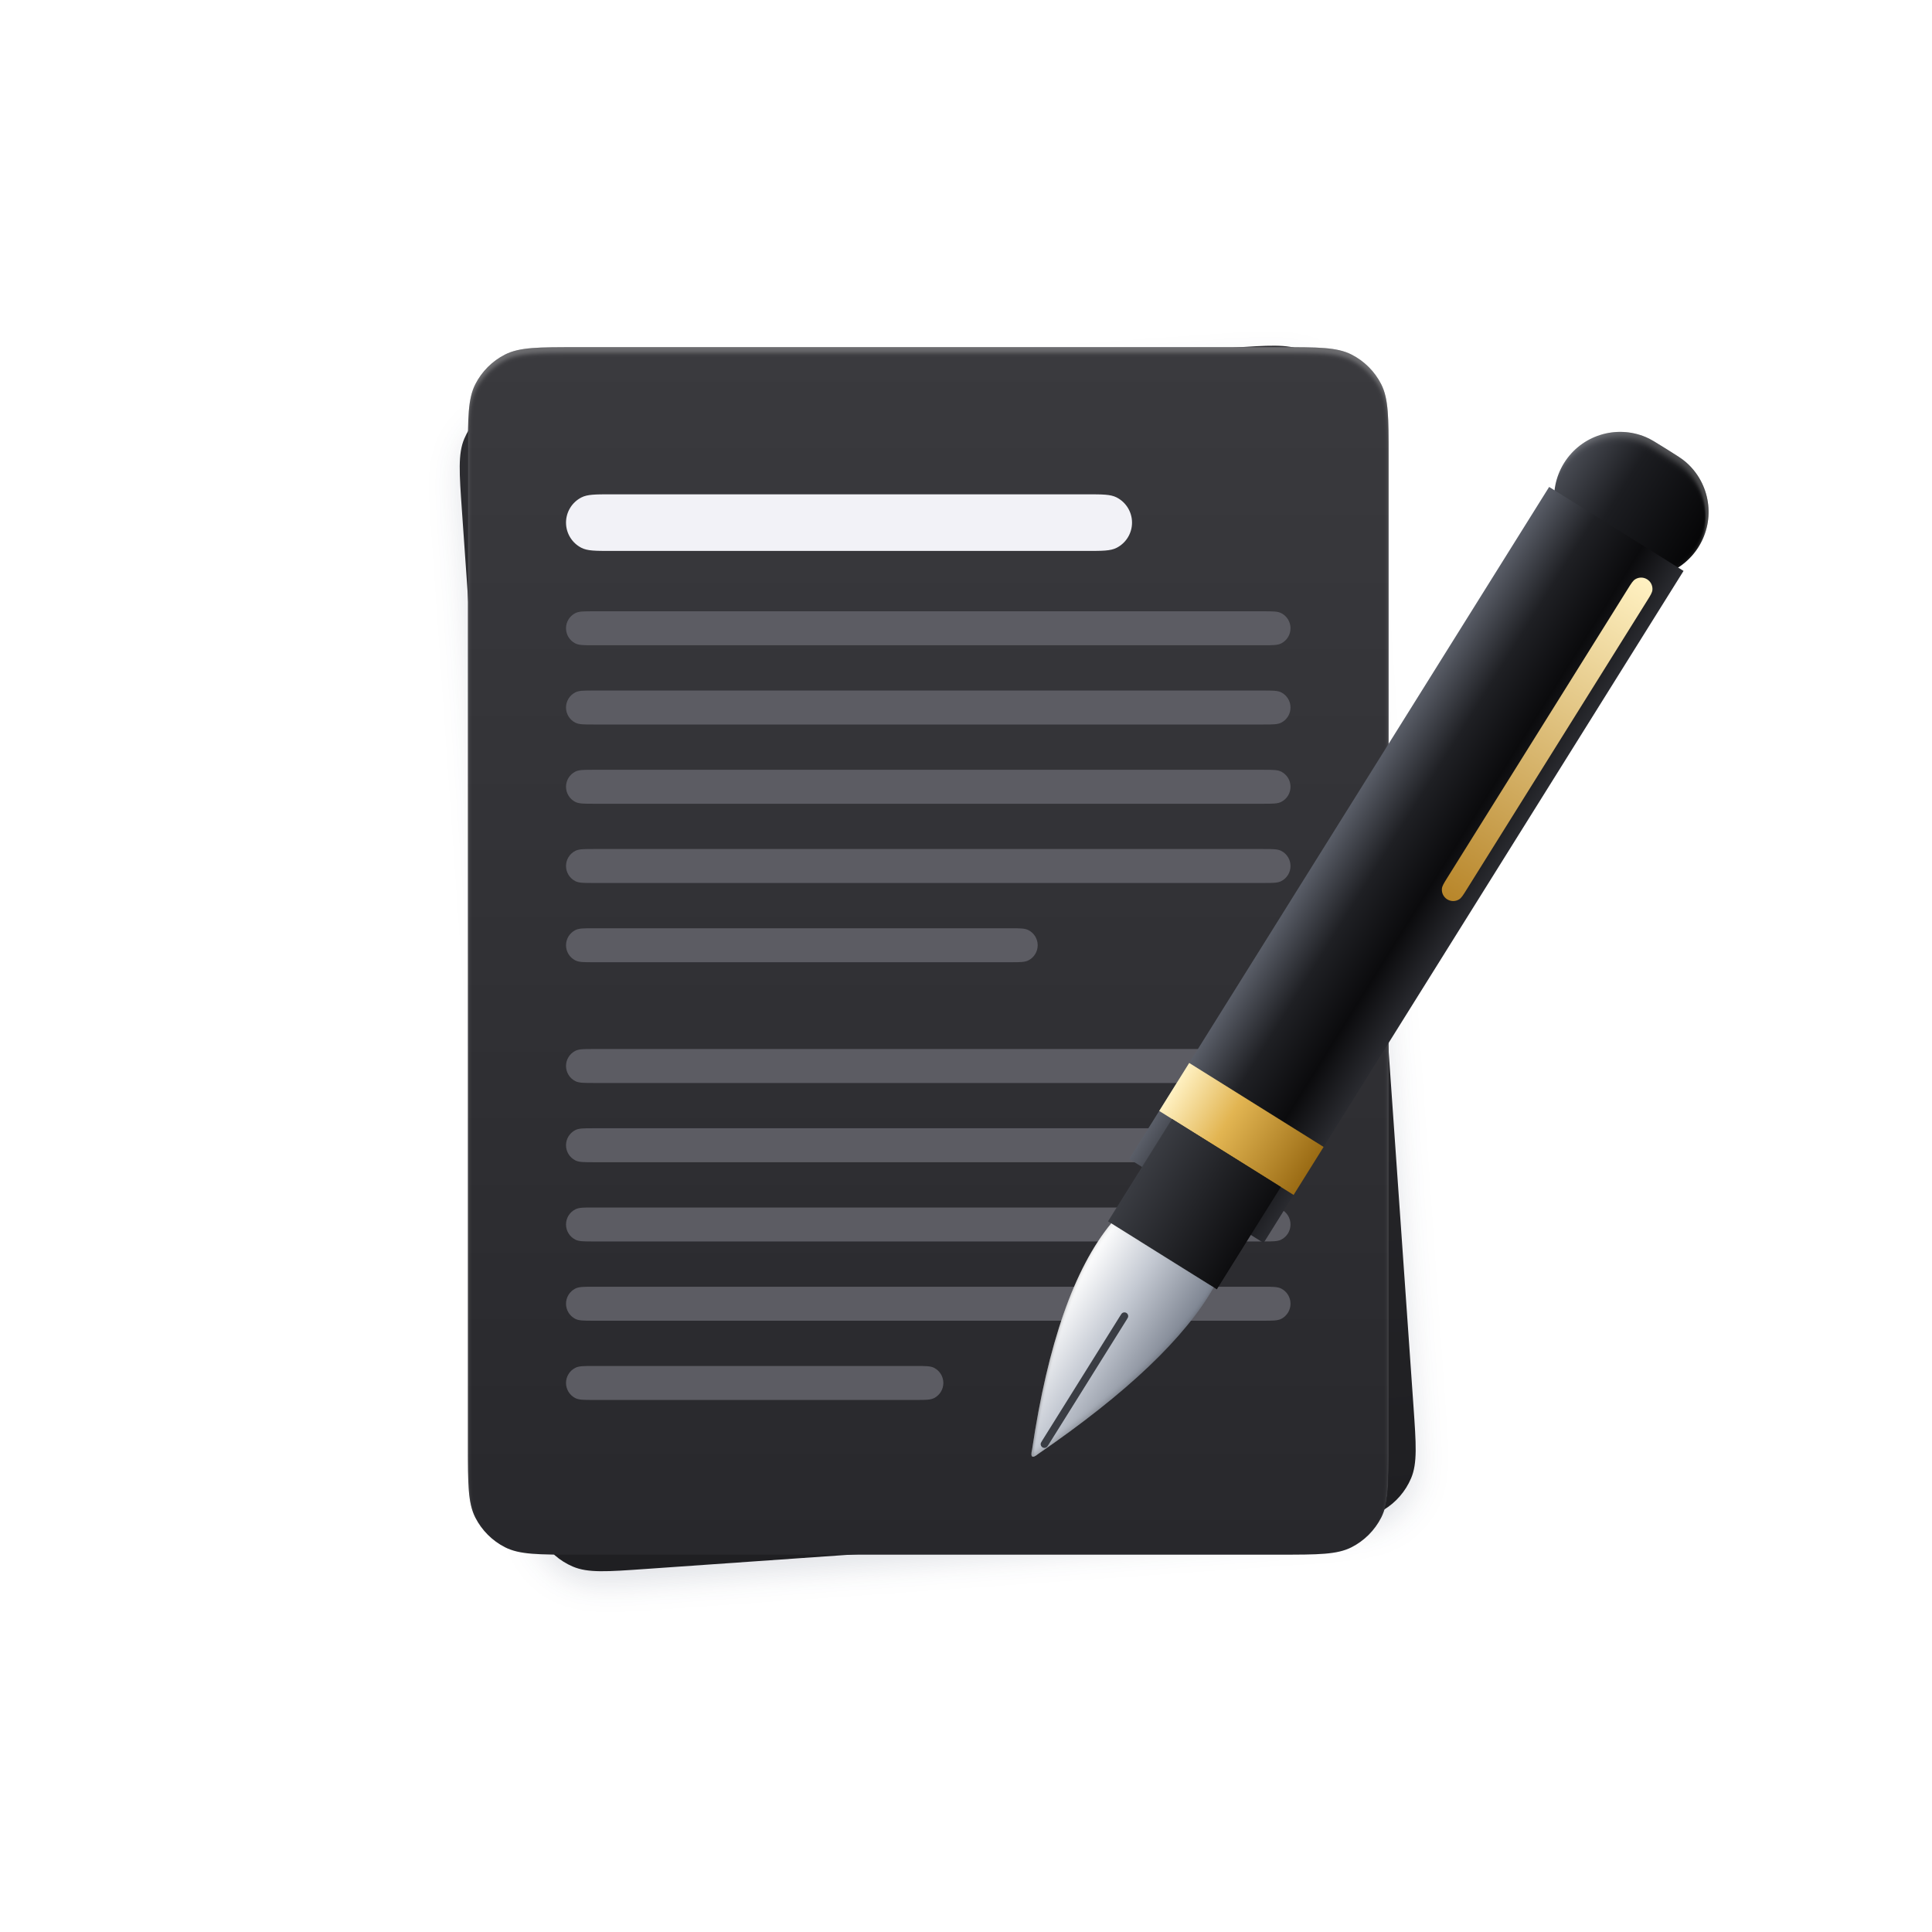
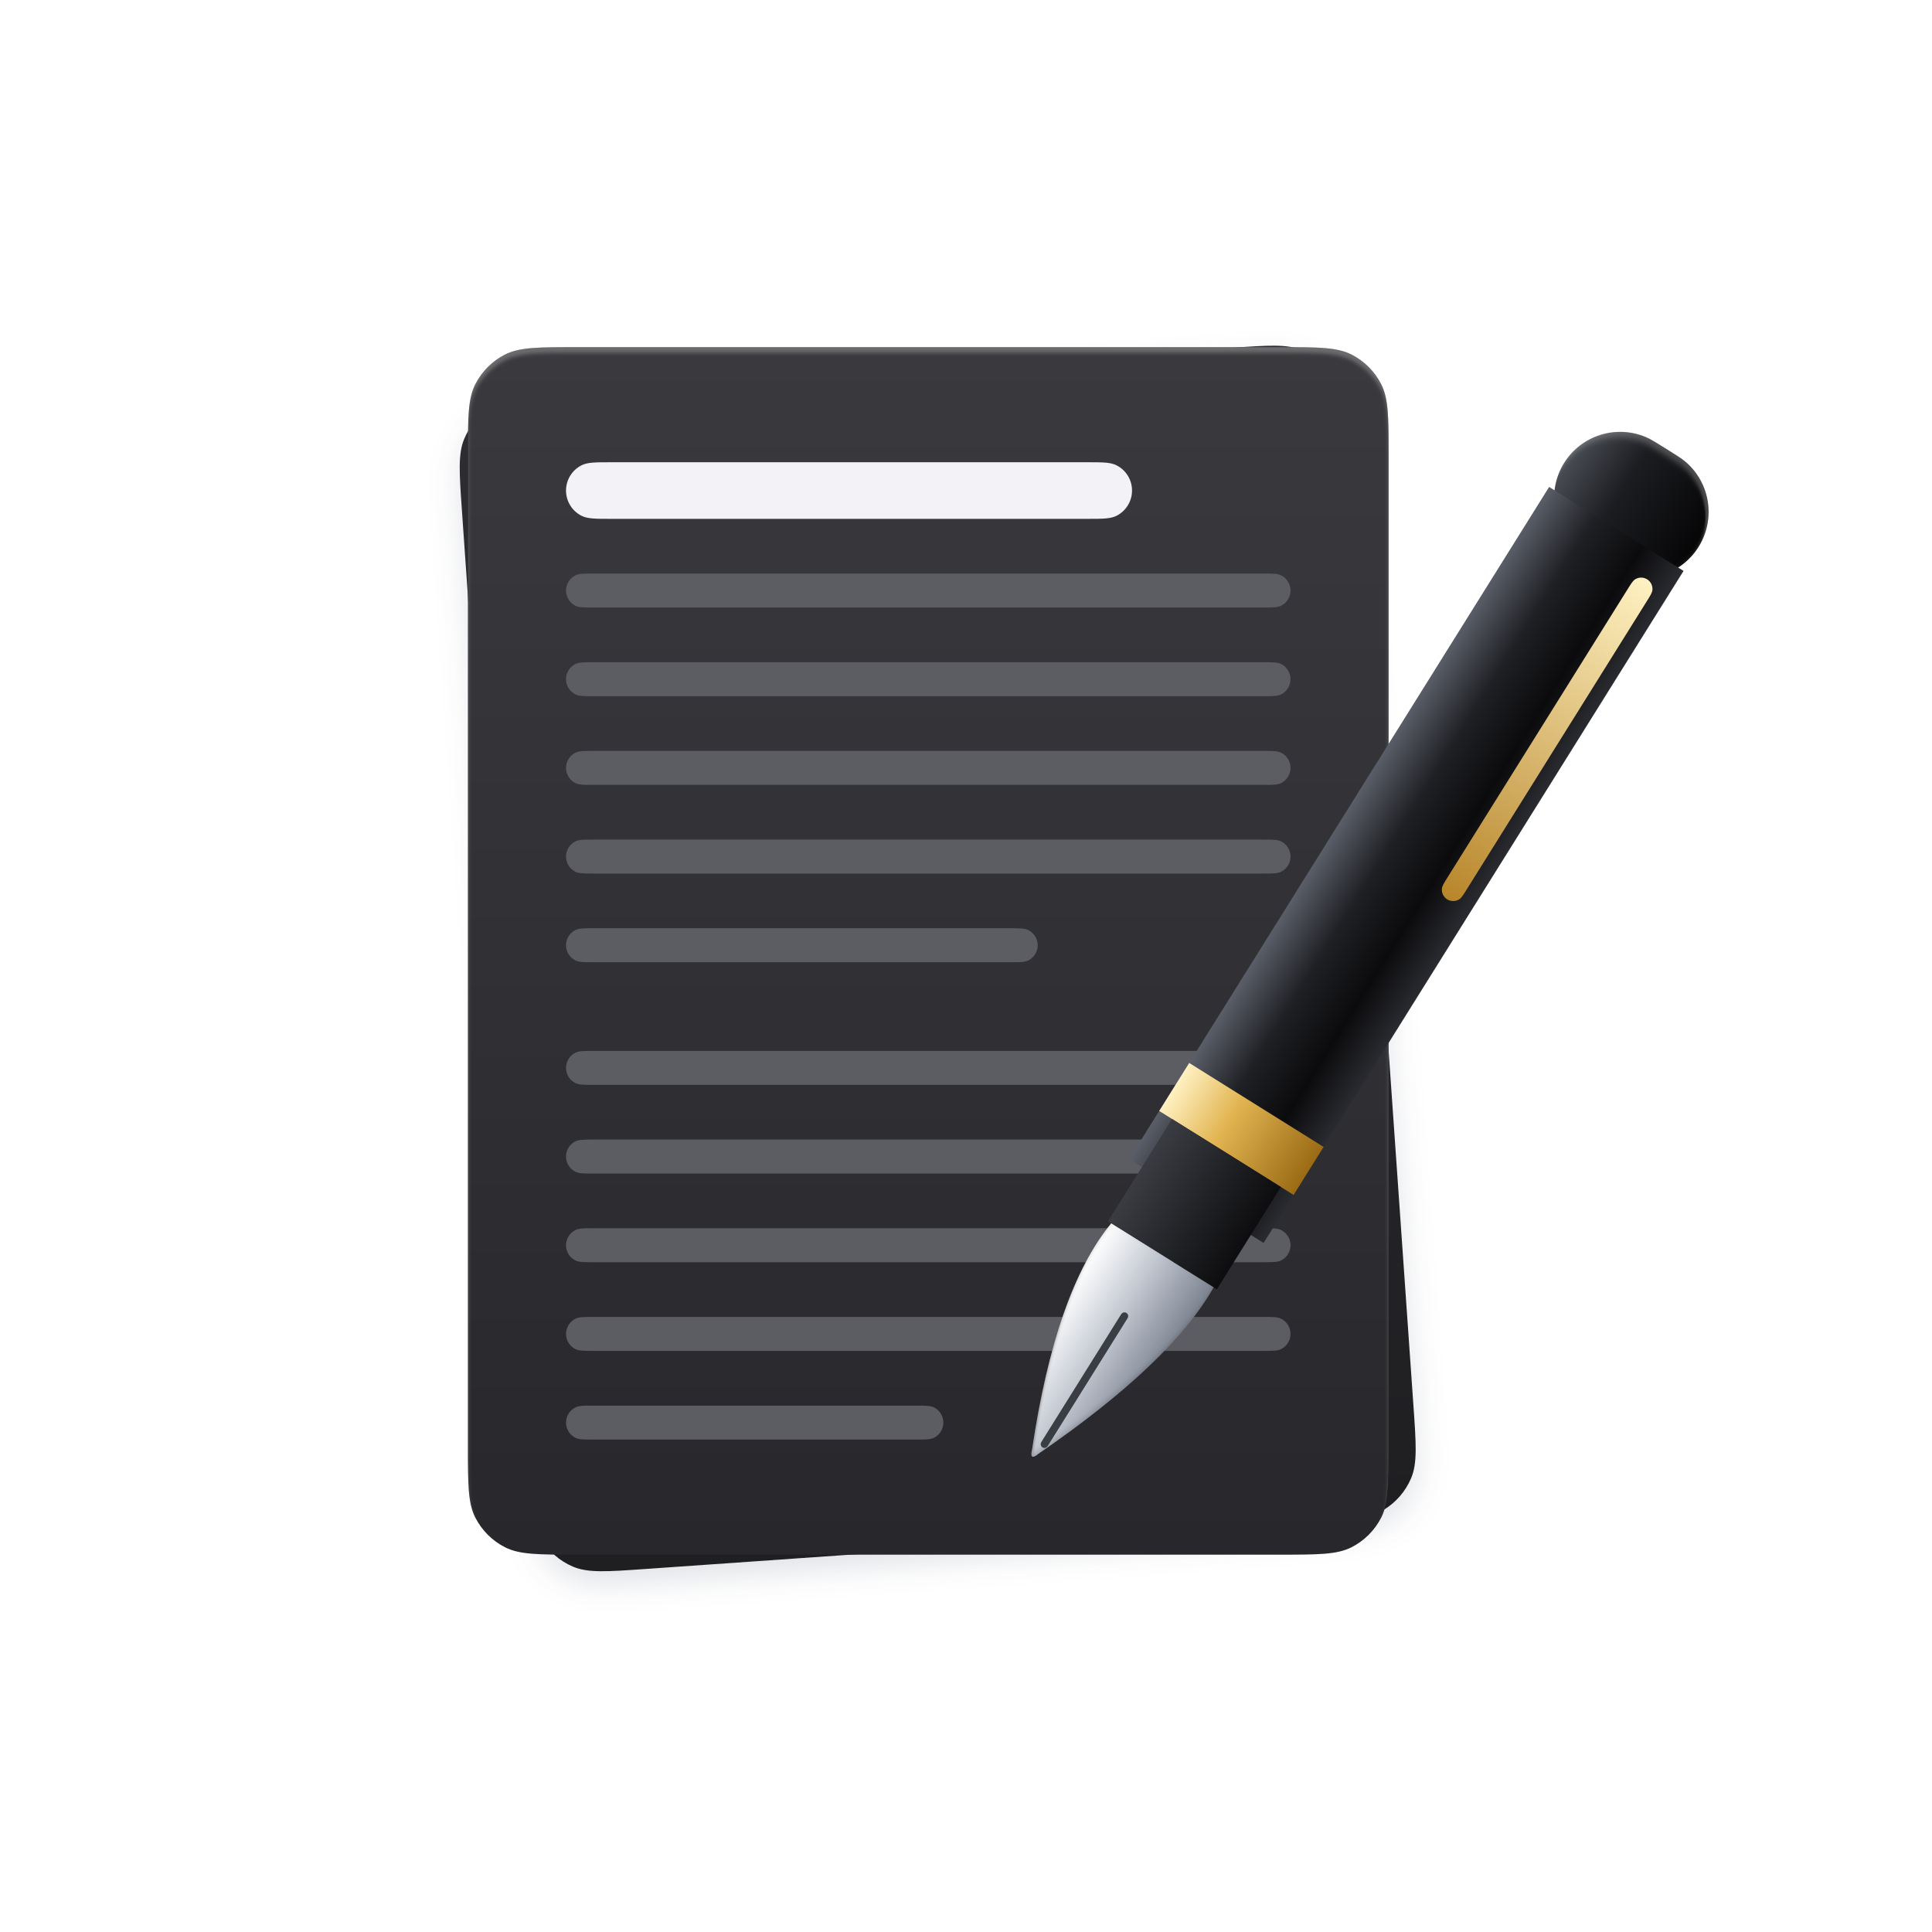
<svg xmlns="http://www.w3.org/2000/svg" xmlns:xlink="http://www.w3.org/1999/xlink" width="1024px" height="1024px" viewBox="0 0 1024 1024" version="1.1">
  <defs>
    <path d="M684.733,183.989 L684.818,184.006 C700.795,184.049 709.507,184.44 716.344,187.924 C723.117,191.375 728.625,196.883 732.076,203.656 C736,211.357 736,221.438 736,241.6 L735.999,394.236 L821.076,258.087 L823.936,259.875 C824.517,254.852 826.195,249.894 829.024,245.366 C838.148,230.766 856.534,224.968 872.382,231.695 C874.917,232.772 877.675,234.495 883.19,237.941 C888.704,241.387 891.462,243.11 893.541,244.917 C906.534,256.212 909.384,275.279 900.26,289.879 C897.431,294.408 893.71,298.089 889.45,300.813 L892.312,302.6 L735.999,552.75 L735.999,556.989 L749.174,745.388 C750.58,765.5 751.283,775.557 747.906,783.512 C745.012,790.331 740.087,796.086 733.809,799.999 C733.34,801.548 732.769,802.983 732.076,804.344 C728.625,811.117 723.117,816.625 716.344,820.076 C708.643,824 698.562,824 678.4,824 L450.693,823.999 L341.796,831.615 C321.683,833.021 311.627,833.724 303.671,830.347 C299.975,828.778 296.591,826.613 293.644,823.958 C281.106,823.809 273.658,823.134 267.656,820.076 C260.883,816.625 255.375,811.117 251.924,804.344 C248,796.643 248,786.562 248,766.4 L247.999,316.001 L244.826,270.612 C243.42,250.5 242.717,240.443 246.094,232.488 C246.669,231.131 247.326,229.817 248.057,228.551 C248.233,216.669 248.956,209.482 251.924,203.656 C255.375,196.883 260.883,191.375 267.656,187.924 C275.357,184 285.438,184 305.6,184 L657.767,184 C668.698,183.257 676.294,182.885 682.267,183.609 Z" id="path-1" />
    <linearGradient x1="50%" y1="0%" x2="50%" y2="100%" id="linearGradient-2">
      <stop stop-color="#2E2E32" offset="0%" />
      <stop stop-color="#1F1F22" offset="100%" />
    </linearGradient>
    <path d="M78.792,15.633 L433.592,15.633 C453.753,15.633 463.834,15.633 471.535,19.557 C478.309,23.008 483.816,28.515 487.268,35.289 C491.192,42.99 491.192,53.071 491.192,73.233 L491.192,582.033 C491.192,602.195 491.192,612.276 487.268,619.976 C483.816,626.75 478.309,632.258 471.535,635.709 C463.834,639.633 453.753,639.633 433.592,639.633 L78.792,639.633 C58.63,639.633 48.549,639.633 40.848,635.709 C34.074,632.258 28.567,626.75 25.115,619.976 C21.192,612.276 21.192,602.195 21.192,582.033 L21.192,73.233 C21.192,53.071 21.192,42.99 25.115,35.289 C28.567,28.515 34.074,23.008 40.848,19.557 C48.549,15.633 58.63,15.633 78.792,15.633 Z" id="path-3" />
    <filter x="-5.9%" y="-3.3%" width="111.7%" height="108.8%" filterUnits="objectBoundingBox" id="filter-4">
      <feOffset dx="0" dy="7" in="SourceAlpha" result="shadowOffsetOuter1" />
      <feGaussianBlur stdDeviation="8" in="shadowOffsetOuter1" result="shadowBlurOuter1" />
      <feColorMatrix values="0 0 0 0 0.106   0 0 0 0 0.165   0 0 0 0 0.29  0 0 0 0.129 0" type="matrix" in="shadowBlurOuter1" />
    </filter>
    <linearGradient x1="50%" y1="0%" x2="50%" y2="100%" id="linearGradient-5">
      <stop stop-color="#3A3A3E" offset="0%" />
      <stop stop-color="#28282C" offset="100%" />
    </linearGradient>
    <path d="M64.792,3.633 L437.592,3.633 C457.753,3.633 467.834,3.633 475.535,7.557 C482.309,11.008 487.816,16.515 491.268,23.289 C495.192,30.99 495.192,41.071 495.192,61.233 L495.192,586.033 C495.192,606.195 495.192,616.276 491.268,623.976 C487.816,630.75 482.309,636.258 475.535,639.709 C467.834,643.633 457.753,643.633 437.592,643.633 L64.792,643.633 C44.63,643.633 34.549,643.633 26.848,639.709 C20.074,636.258 14.567,630.75 11.115,623.976 C7.192,616.276 7.192,606.195 7.192,586.033 L7.192,61.233 C7.192,41.071 7.192,30.99 11.115,23.289 C14.567,16.515 20.074,11.008 26.848,7.557 C34.549,3.633 44.63,3.633 64.792,3.633 Z" id="path-6" />
    <filter x="-0.5%" y="-0.4%" width="101.0%" height="100.8%" filterUnits="objectBoundingBox" id="filter-7">
      <feGaussianBlur stdDeviation="1" in="SourceAlpha" result="shadowBlurInner1" />
      <feOffset dx="0" dy="3" in="shadowBlurInner1" result="shadowOffsetInner1" />
      <feComposite in="shadowOffsetInner1" in2="SourceAlpha" operator="arithmetic" k2="-1" k3="1" result="shadowInnerInner1" />
      <feColorMatrix values="0 0 0 0 1   0 0 0 0 1   0 0 0 0 1  0 0 0 0.251 0" type="matrix" in="shadowInnerInner1" />
    </filter>
    <linearGradient x1="0%" y1="50%" x2="100%" y2="50%" id="linearGradient-8">
      <stop stop-color="#4A4D55" offset="0%" />
      <stop stop-color="#1C1D21" offset="40%" />
      <stop stop-color="#050506" offset="100%" />
    </linearGradient>
    <path d="M42,0 C48.503,0 51.755,0 54.475,0.431 C71.479,3.124 84,17.784 84,35 C84,52.216 71.479,66.876 54.475,69.569 C51.755,70 48.503,70 42,70 C35.497,70 32.245,70 29.525,69.569 C12.521,66.876 0,52.216 0,35 C0,17.784 12.521,3.124 29.525,0.431 C32.245,0 35.497,0 42,0 Z" id="path-9" />
    <filter x="-3.6%" y="-4.3%" width="107.1%" height="108.6%" filterUnits="objectBoundingBox" id="filter-10">
      <feGaussianBlur stdDeviation="1.5" in="SourceAlpha" result="shadowBlurInner1" />
      <feOffset dx="0" dy="3" in="shadowBlurInner1" result="shadowOffsetInner1" />
      <feComposite in="shadowOffsetInner1" in2="SourceAlpha" operator="arithmetic" k2="-1" k3="1" result="shadowInnerInner1" />
      <feColorMatrix values="0 0 0 0 1   0 0 0 0 1   0 0 0 0 1  0 0 0 0.251 0" type="matrix" in="shadowInnerInner1" />
    </filter>
    <linearGradient x1="0%" y1="50%" x2="100%" y2="50%" id="linearGradient-11">
      <stop stop-color="#5A5E68" offset="0%" />
      <stop stop-color="#1F2024" offset="35%" />
      <stop stop-color="#0B0B0D" offset="70%" />
      <stop stop-color="#2A2B30" offset="100%" />
    </linearGradient>
    <linearGradient x1="0%" y1="50%" x2="100%" y2="50%" id="linearGradient-12">
      <stop stop-color="#FFF1C2" offset="0%" />
      <stop stop-color="#E2B552" offset="40%" />
      <stop stop-color="#9A6B14" offset="100%" />
    </linearGradient>
    <linearGradient x1="0%" y1="50%" x2="100%" y2="50%" id="linearGradient-13">
      <stop stop-color="#3A3C42" offset="0%" />
      <stop stop-color="#0D0D0F" offset="100%" />
    </linearGradient>
    <linearGradient x1="0%" y1="50%" x2="100%" y2="50%" id="linearGradient-14">
      <stop stop-color="#FFFFFF" offset="0%" />
      <stop stop-color="#C5CAD3" offset="45%" />
      <stop stop-color="#7C8390" offset="100%" />
    </linearGradient>
    <path d="M10,504 L74,504 C75.333,534.667 64.667,576 42,628 C40.667,632 39.333,632 38,628 C15.333,576 6,534.667 10,504 Z" id="path-15" />
    <filter x="-3.8%" y="-2.0%" width="107.7%" height="103.9%" filterUnits="objectBoundingBox" id="filter-16">
      <feGaussianBlur stdDeviation="1.5" in="SourceAlpha" result="shadowBlurInner1" />
      <feOffset dx="0" dy="-2" in="shadowBlurInner1" result="shadowOffsetInner1" />
      <feComposite in="shadowOffsetInner1" in2="SourceAlpha" operator="arithmetic" k2="-1" k3="1" result="shadowInnerInner1" />
      <feColorMatrix values="0 0 0 0 0   0 0 0 0 0   0 0 0 0 0  0 0 0 0.2 0" type="matrix" in="shadowInnerInner1" />
    </filter>
    <linearGradient x1="50%" y1="0%" x2="50%" y2="100%" id="linearGradient-17">
      <stop stop-color="#FFF1C2" offset="0%" />
      <stop stop-color="#B8862A" offset="100%" />
    </linearGradient>
  </defs>
  <g id="foreground-dark" stroke="none" fill="none" xlink:href="#path-1" fill-rule="evenodd" stroke-width="1">
    <g id="Glyph" transform="translate(240.8084, 180.3672)">
      <g id="Sheet-behind" transform="translate(256.1916, 327.6328) rotate(-4) translate(-256.1916, -327.6328)">
        <use fill="black" fill-opacity="1" filter="url(#filter-4)" xlink:href="#path-3" />
        <use fill="url(#linearGradient-2)" fill-rule="evenodd" xlink:href="#path-3" />
      </g>
      <g id="Sheet">
        <use fill="url(#linearGradient-5)" fill-rule="evenodd" xlink:href="#path-6" />
        <use fill="black" fill-opacity="1" filter="url(#filter-7)" xlink:href="#path-6" />
      </g>
-       <path d="M83.192,81.633 L335.192,81.633 C343.592,81.633 347.793,81.633 351.001,83.268 C356.027,85.828 359.192,90.992 359.192,96.633 C359.192,102.273 356.027,107.437 351.001,109.998 C347.793,111.633 343.592,111.633 335.192,111.633 L83.192,111.633 C74.791,111.633 70.59,111.633 67.382,109.998 C62.356,107.437 59.192,102.273 59.192,96.633 C59.192,90.992 62.356,85.828 67.382,83.268 C70.59,81.633 74.791,81.633 83.192,81.633 Z" id="Heading" fill="#F2F2F7" />
-       <path d="M73.592,143.633 L428.792,143.633 C433.832,143.633 436.352,143.633 438.277,144.614 C441.293,146.15 443.192,149.248 443.192,152.633 C443.192,156.017 441.293,159.115 438.277,160.652 C436.352,161.633 433.832,161.633 428.792,161.633 L73.592,161.633 C68.551,161.633 66.031,161.633 64.106,160.652 C61.09,159.115 59.192,156.017 59.192,152.633 C59.192,149.248 61.09,146.15 64.106,144.614 C66.031,143.633 68.551,143.633 73.592,143.633 Z" id="Text-1" fill="#5C5C63" />
-       <path d="M73.592,185.633 L428.792,185.633 C433.832,185.633 436.352,185.633 438.277,186.614 C441.293,188.15 443.192,191.248 443.192,194.633 C443.192,198.017 441.293,201.115 438.277,202.652 C436.352,203.633 433.832,203.633 428.792,203.633 L73.592,203.633 C68.551,203.633 66.031,203.633 64.106,202.652 C61.09,201.115 59.192,198.017 59.192,194.633 C59.192,191.248 61.09,188.15 64.106,186.614 C66.031,185.633 68.551,185.633 73.592,185.633 Z" id="Text-2" fill="#5C5C63" />
-       <path d="M73.592,227.633 L428.792,227.633 C433.832,227.633 436.352,227.633 438.277,228.614 C441.293,230.15 443.192,233.248 443.192,236.633 C443.192,240.017 441.293,243.115 438.277,244.652 C436.352,245.633 433.832,245.633 428.792,245.633 L73.592,245.633 C68.551,245.633 66.031,245.633 64.106,244.652 C61.09,243.115 59.192,240.017 59.192,236.633 C59.192,233.248 61.09,230.15 64.106,228.614 C66.031,227.633 68.551,227.633 73.592,227.633 Z" id="Text-3" fill="#5C5C63" />
-       <path d="M73.592,269.633 L428.792,269.633 C433.832,269.633 436.352,269.633 438.277,270.614 C441.293,272.15 443.192,275.248 443.192,278.633 C443.192,282.017 441.293,285.115 438.277,286.652 C436.352,287.633 433.832,287.633 428.792,287.633 L73.592,287.633 C68.551,287.633 66.031,287.633 64.106,286.652 C61.09,285.115 59.192,282.017 59.192,278.633 C59.192,275.248 61.09,272.15 64.106,270.614 C66.031,269.633 68.551,269.633 73.592,269.633 Z" id="Text-4" fill="#5C5C63" />
+       <path d="M83.192,64.633 L335.192,64.633 C343.592,64.633 347.793,64.633 351.001,66.268 C356.027,68.828 359.192,73.992 359.192,79.633 C359.192,85.273 356.027,90.437 351.001,92.998 C347.793,94.633 343.592,94.633 335.192,94.633 L83.192,94.633 C74.791,94.633 70.59,94.633 67.382,92.998 C62.356,90.437 59.192,85.273 59.192,79.633 C59.192,73.992 62.356,68.828 67.382,66.268 C70.59,64.633 74.791,64.633 83.192,64.633 Z" id="Heading" fill="#F2F2F7" />
+       <path d="M73.592,123.633 L428.792,123.633 C433.832,123.633 436.352,123.633 438.277,124.614 C441.293,126.15 443.192,129.248 443.192,132.633 C443.192,136.017 441.293,139.115 438.277,140.652 C436.352,141.633 433.832,141.633 428.792,141.633 L73.592,141.633 C68.551,141.633 66.031,141.633 64.106,140.652 C61.09,139.115 59.192,136.017 59.192,132.633 C59.192,129.248 61.09,126.15 64.106,124.614 C66.031,123.633 68.551,123.633 73.592,123.633 Z" id="Text-1" fill="#5C5C63" />
+       <path d="M73.592,170.633 L428.792,170.633 C433.832,170.633 436.352,170.633 438.277,171.614 C441.293,173.15 443.192,176.248 443.192,179.633 C443.192,183.017 441.293,186.115 438.277,187.652 C436.352,188.633 433.832,188.633 428.792,188.633 L73.592,188.633 C68.551,188.633 66.031,188.633 64.106,187.652 C61.09,186.115 59.192,183.017 59.192,179.633 C59.192,176.248 61.09,173.15 64.106,171.614 C66.031,170.633 68.551,170.633 73.592,170.633 Z" id="Text-2" fill="#5C5C63" />
+       <path d="M73.592,217.633 L428.792,217.633 C433.832,217.633 436.352,217.633 438.277,218.614 C441.293,220.15 443.192,223.248 443.192,226.633 C443.192,230.017 441.293,233.115 438.277,234.652 C436.352,235.633 433.832,235.633 428.792,235.633 L73.592,235.633 C68.551,235.633 66.031,235.633 64.106,234.652 C61.09,233.115 59.192,230.017 59.192,226.633 C59.192,223.248 61.09,220.15 64.106,218.614 C66.031,217.633 68.551,217.633 73.592,217.633 Z" id="Text-3" fill="#5C5C63" />
+       <path d="M73.592,264.633 L428.792,264.633 C433.832,264.633 436.352,264.633 438.277,265.614 C441.293,267.15 443.192,270.248 443.192,273.633 C443.192,277.017 441.293,280.115 438.277,281.652 C436.352,282.633 433.832,282.633 428.792,282.633 L73.592,282.633 C68.551,282.633 66.031,282.633 64.106,281.652 C61.09,280.115 59.192,277.017 59.192,273.633 C59.192,270.248 61.09,267.15 64.106,265.614 C66.031,264.633 68.551,264.633 73.592,264.633 Z" id="Text-4" fill="#5C5C63" />
      <path d="M73.592,311.633 L294.792,311.633 C299.832,311.633 302.352,311.633 304.277,312.614 C307.293,314.15 309.192,317.248 309.192,320.633 C309.192,324.017 307.293,327.115 304.277,328.652 C302.352,329.633 299.832,329.633 294.792,329.633 L73.592,329.633 C68.551,329.633 66.031,329.633 64.106,328.652 C61.09,327.115 59.192,324.017 59.192,320.633 C59.192,317.248 61.09,314.15 64.106,312.614 C66.031,311.633 68.551,311.633 73.592,311.633 Z" id="Text-5" fill="#5C5C63" />
-       <path d="M73.592,375.633 L428.792,375.633 C433.832,375.633 436.352,375.633 438.277,376.614 C441.293,378.15 443.192,381.248 443.192,384.633 C443.192,388.017 441.293,391.115 438.277,392.652 C436.352,393.633 433.832,393.633 428.792,393.633 L73.592,393.633 C68.551,393.633 66.031,393.633 64.106,392.652 C61.09,391.115 59.192,388.017 59.192,384.633 C59.192,381.248 61.09,378.15 64.106,376.614 C66.031,375.633 68.551,375.633 73.592,375.633 Z" id="Text-6" fill="#5C5C63" />
-       <path d="M73.592,417.633 L428.792,417.633 C433.832,417.633 436.352,417.633 438.277,418.614 C441.293,420.15 443.192,423.248 443.192,426.633 C443.192,430.017 441.293,433.115 438.277,434.652 C436.352,435.633 433.832,435.633 428.792,435.633 L73.592,435.633 C68.551,435.633 66.031,435.633 64.106,434.652 C61.09,433.115 59.192,430.017 59.192,426.633 C59.192,423.248 61.09,420.15 64.106,418.614 C66.031,417.633 68.551,417.633 73.592,417.633 Z" id="Text-7" fill="#5C5C63" />
-       <path d="M73.592,459.633 L428.792,459.633 C433.832,459.633 436.352,459.633 438.277,460.614 C441.293,462.15 443.192,465.248 443.192,468.633 C443.192,472.017 441.293,475.115 438.277,476.652 C436.352,477.633 433.832,477.633 428.792,477.633 L73.592,477.633 C68.551,477.633 66.031,477.633 64.106,476.652 C61.09,475.115 59.192,472.017 59.192,468.633 C59.192,465.248 61.09,462.15 64.106,460.614 C66.031,459.633 68.551,459.633 73.592,459.633 Z" id="Text-8" fill="#5C5C63" />
-       <path d="M73.592,501.633 L428.792,501.633 C433.832,501.633 436.352,501.633 438.277,502.614 C441.293,504.15 443.192,507.248 443.192,510.633 C443.192,514.017 441.293,517.115 438.277,518.652 C436.352,519.633 433.832,519.633 428.792,519.633 L73.592,519.633 C68.551,519.633 66.031,519.633 64.106,518.652 C61.09,517.115 59.192,514.017 59.192,510.633 C59.192,507.248 61.09,504.15 64.106,502.614 C66.031,501.633 68.551,501.633 73.592,501.633 Z" id="Text-9" fill="#5C5C63" />
-       <path d="M73.592,543.633 L244.792,543.633 C249.832,543.633 252.352,543.633 254.277,544.614 C257.293,546.15 259.192,549.248 259.192,552.633 C259.192,556.017 257.293,559.115 254.277,560.652 C252.352,561.633 249.832,561.633 244.792,561.633 L73.592,561.633 C68.551,561.633 66.031,561.633 64.106,560.652 C61.09,559.115 59.192,556.017 59.192,552.633 C59.192,549.248 61.09,546.15 64.106,544.614 C66.031,543.633 68.551,543.633 73.592,543.633 Z" id="Text-10" fill="#5C5C63" />
+       <path d="M73.592,376.633 L428.792,376.633 C433.832,376.633 436.352,376.633 438.277,377.614 C441.293,379.15 443.192,382.248 443.192,385.633 C443.192,389.017 441.293,392.115 438.277,393.652 C436.352,394.633 433.832,394.633 428.792,394.633 L73.592,394.633 C68.551,394.633 66.031,394.633 64.106,393.652 C61.09,392.115 59.192,389.017 59.192,385.633 C59.192,382.248 61.09,379.15 64.106,377.614 C66.031,376.633 68.551,376.633 73.592,376.633 Z" id="Text-6" fill="#5C5C63" />
+       <path d="M73.592,423.633 L428.792,423.633 C433.832,423.633 436.352,423.633 438.277,424.614 C441.293,426.15 443.192,429.248 443.192,432.633 C443.192,436.017 441.293,439.115 438.277,440.652 C436.352,441.633 433.832,441.633 428.792,441.633 L73.592,441.633 C68.551,441.633 66.031,441.633 64.106,440.652 C61.09,439.115 59.192,436.017 59.192,432.633 C59.192,429.248 61.09,426.15 64.106,424.614 C66.031,423.633 68.551,423.633 73.592,423.633 Z" id="Text-7" fill="#5C5C63" />
+       <path d="M73.592,470.633 L428.792,470.633 C433.832,470.633 436.352,470.633 438.277,471.614 C441.293,473.15 443.192,476.248 443.192,479.633 C443.192,483.017 441.293,486.115 438.277,487.652 C436.352,488.633 433.832,488.633 428.792,488.633 L73.592,488.633 C68.551,488.633 66.031,488.633 64.106,487.652 C61.09,486.115 59.192,483.017 59.192,479.633 C59.192,476.248 61.09,473.15 64.106,471.614 C66.031,470.633 68.551,470.633 73.592,470.633 Z" id="Text-8" fill="#5C5C63" />
+       <path d="M73.592,517.633 L428.792,517.633 C433.832,517.633 436.352,517.633 438.277,518.614 C441.293,520.15 443.192,523.248 443.192,526.633 C443.192,530.017 441.293,533.115 438.277,534.652 C436.352,535.633 433.832,535.633 428.792,535.633 L73.592,535.633 C68.551,535.633 66.031,535.633 64.106,534.652 C61.09,533.115 59.192,530.017 59.192,526.633 C59.192,523.248 61.09,520.15 64.106,518.614 C66.031,517.633 68.551,517.633 73.592,517.633 Z" id="Text-9" fill="#5C5C63" />
+       <path d="M73.592,564.633 L244.792,564.633 C249.832,564.633 252.352,564.633 254.277,565.614 C257.293,567.15 259.192,570.248 259.192,573.633 C259.192,577.017 257.293,580.115 254.277,581.652 C252.352,582.633 249.832,582.633 244.792,582.633 L73.592,582.633 C68.551,582.633 66.031,582.633 64.106,581.652 C61.09,580.115 59.192,577.017 59.192,573.633 C59.192,570.248 61.09,567.15 64.106,565.614 C66.031,564.633 68.551,564.633 73.592,564.633 Z" id="Text-10" fill="#5C5C63" />
      <g id="Fountain-pen" transform="translate(475.1916, 325.1328) rotate(32) translate(-475.1916, -325.1328)translate(433.1916, 9.6328)">
        <g id="Cap-end">
          <use fill="url(#linearGradient-8)" fill-rule="evenodd" xlink:href="#path-9" />
          <use fill="black" fill-opacity="1" filter="url(#filter-10)" xlink:href="#path-9" />
        </g>
        <rect id="Barrel" fill="url(#linearGradient-11)" x="0" y="50" width="84" height="420" />
        <rect id="Band" fill="url(#linearGradient-12)" x="0" y="410" width="84" height="30" />
        <rect id="Section" fill="url(#linearGradient-13)" x="8" y="440" width="68" height="64" />
        <g id="Nib">
          <use fill="url(#linearGradient-14)" fill-rule="evenodd" xlink:href="#path-15" />
          <use fill="black" fill-opacity="1" filter="url(#filter-16)" xlink:href="#path-15" />
        </g>
        <path d="M42,540 C42.752,540 43.441,540.422 43.782,541.092 C44,541.52 44,542.08 44,543.2 L44,620.8 C44,621.92 44,622.48 43.782,622.908 C43.441,623.578 42.752,624 42,624 C41.248,624 40.559,623.578 40.218,622.908 C40,622.48 40,621.92 40,620.8 L40,543.2 C40,542.08 40,541.52 40.218,541.092 C40.559,540.422 41.248,540 42,540 Z" id="Nib-slit" fill="#3A3D44" />
        <path d="M70,64 C72.256,64 74.322,65.266 75.346,67.276 C76,68.56 76,70.24 76,73.6 L76,254.4 C76,257.76 76,259.44 75.346,260.724 C74.322,262.734 72.256,264 70,264 C67.744,264 65.678,262.734 64.654,260.724 C64,259.44 64,257.76 64,254.4 L64,73.6 C64,70.24 64,68.56 64.654,67.276 C65.678,65.266 67.744,64 70,64 Z" id="Clip" fill="url(#linearGradient-17)" />
      </g>
    </g>
  </g>
</svg>
